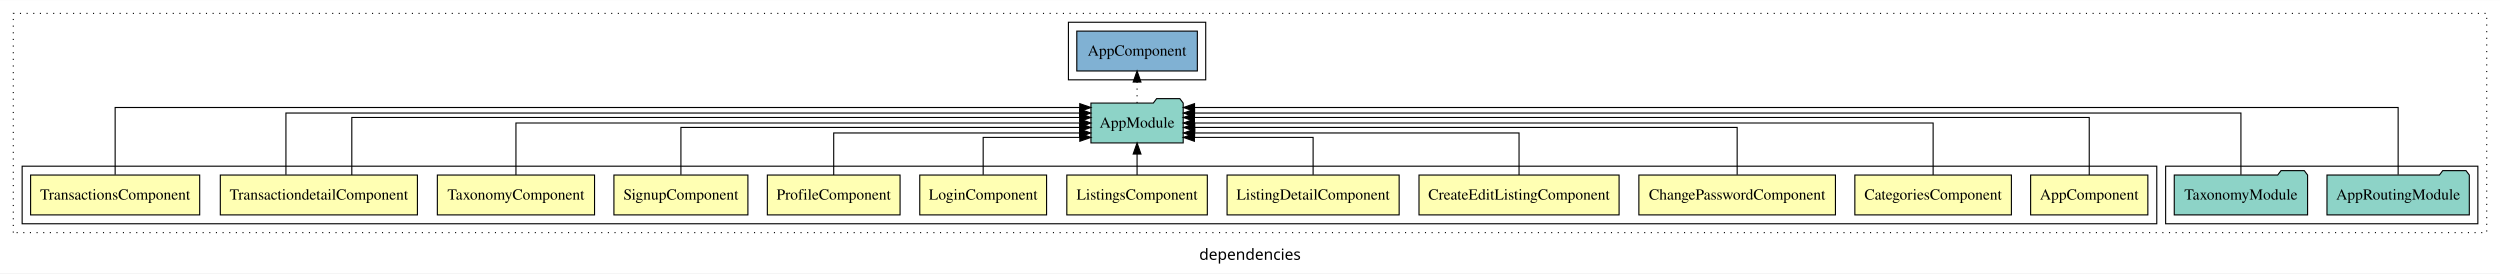
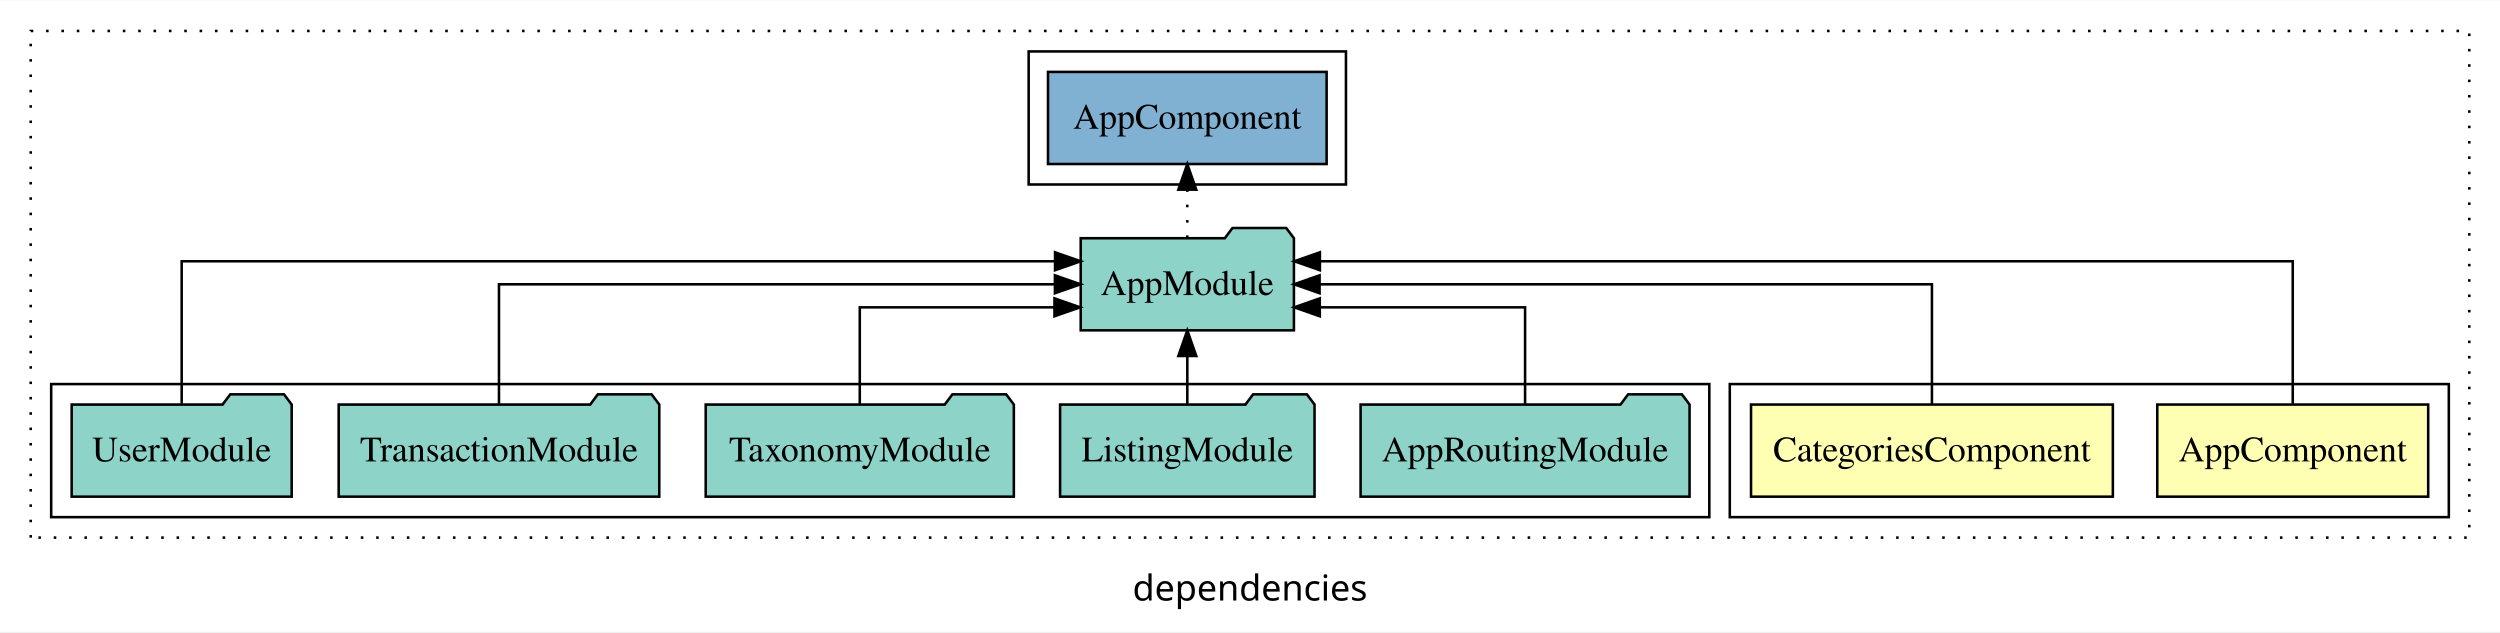
- <svg xmlns="http://www.w3.org/2000/svg" width="2258pt" height="247pt" viewBox="0.00 0.00 2258.00 246.80">
+ <svg xmlns="http://www.w3.org/2000/svg" width="977pt" height="247pt" viewBox="0.00 0.00 977.00 246.80">
  <g id="graph0" class="graph" transform="scale(1 1) rotate(0) translate(4 242.8)">
-     <polygon fill="white" stroke="transparent" points="-4,4 -4,-242.8 2254,-242.8 2254,4 -4,4" />
-     <text text-anchor="middle" x="1125" y="-8.2" font-family="sans-serif" font-size="14.00">dependencies</text>
+     <polygon fill="white" stroke="transparent" points="-4,4 -4,-242.8 973,-242.8 973,4 -4,4" />
+     <text text-anchor="middle" x="484.5" y="-8.2" font-family="sans-serif" font-size="14.00">dependencies</text>
    <g id="clust1" class="cluster">
-       <polygon fill="none" stroke="black" stroke-dasharray="1,5" points="8,-32.8 8,-230.8 2242,-230.8 2242,-32.8 8,-32.8" />
-     </g>
-     <g id="clust15" class="cluster">
-       <polygon fill="none" stroke="black" points="1952,-40.8 1952,-92.8 2234,-92.8 2234,-40.8 1952,-40.8" />
-     </g>
-     <g id="clust17" class="cluster">
-       <polygon fill="none" stroke="black" points="961,-170.8 961,-222.8 1085,-222.8 1085,-170.8 961,-170.8" />
+       <polygon fill="none" stroke="black" stroke-dasharray="1,5" points="8,-32.8 8,-230.8 961,-230.8 961,-32.8 8,-32.8" />
    </g>
    <g id="clust2" class="cluster">
-       <polygon fill="none" stroke="black" points="16,-40.8 16,-92.8 1944,-92.8 1944,-40.8 16,-40.8" />
+       <polygon fill="none" stroke="black" points="672,-40.8 672,-92.8 953,-92.8 953,-40.8 672,-40.8" />
+     </g>
+     <g id="clust7" class="cluster">
+       <polygon fill="none" stroke="black" points="398,-170.8 398,-222.8 522,-222.8 522,-170.8 398,-170.8" />
+     </g>
+     <g id="clust5" class="cluster">
+       <polygon fill="none" stroke="black" points="16,-40.8 16,-92.8 664,-92.8 664,-40.8 16,-40.8" />
    </g>
    <g id="node1" class="node">
-       <polygon fill="#ffffb3" stroke="black" points="1935.94,-84.8 1830.06,-84.8 1830.06,-48.8 1935.94,-48.8 1935.94,-84.8" />
-       <text text-anchor="middle" x="1883" y="-62.6" font-family="Times,serif" font-size="14.00">AppComponent</text>
+       <polygon fill="#ffffb3" stroke="black" points="944.94,-84.8 839.06,-84.8 839.06,-48.8 944.94,-48.8 944.94,-84.8" />
+       <text text-anchor="middle" x="892" y="-62.6" font-family="Times,serif" font-size="14.00">AppComponent</text>
    </g>
-     <g id="node13" class="node">
-       <polygon fill="#8dd3c7" stroke="black" points="1064.66,-149.8 1061.66,-153.8 1040.66,-153.8 1037.66,-149.8 981.34,-149.8 981.34,-113.8 1064.66,-113.8 1064.66,-149.8" />
-       <text text-anchor="middle" x="1023" y="-127.6" font-family="Times,serif" font-size="14.00">AppModule</text>
+     <g id="node3" class="node">
+       <polygon fill="#8dd3c7" stroke="black" points="501.66,-149.8 498.66,-153.8 477.66,-153.8 474.66,-149.8 418.34,-149.8 418.34,-113.8 501.66,-113.8 501.66,-149.8" />
+       <text text-anchor="middle" x="460" y="-127.6" font-family="Times,serif" font-size="14.00">AppModule</text>
    </g>
    <g id="edge1" class="edge">
-       <path fill="none" stroke="black" d="M1883,-84.83C1883,-105.57 1883,-136.8 1883,-136.8 1883,-136.8 1074.77,-136.8 1074.77,-136.8" />
-       <polygon fill="black" stroke="black" points="1074.77,-133.3 1064.77,-136.8 1074.77,-140.3 1074.77,-133.3" />
+       <path fill="none" stroke="black" d="M892,-85.09C892,-107.01 892,-140.8 892,-140.8 892,-140.8 511.81,-140.8 511.81,-140.8" />
+       <polygon fill="black" stroke="black" points="511.81,-137.3 501.81,-140.8 511.81,-144.3 511.81,-137.3" />
    </g>
    <g id="node2" class="node">
-       <polygon fill="#ffffb3" stroke="black" points="1812.7,-84.8 1671.3,-84.8 1671.3,-48.8 1812.7,-48.8 1812.7,-84.8" />
-       <text text-anchor="middle" x="1742" y="-62.6" font-family="Times,serif" font-size="14.00">CategoriesComponent</text>
+       <polygon fill="#ffffb3" stroke="black" points="821.7,-84.8 680.3,-84.8 680.3,-48.8 821.7,-48.8 821.7,-84.8" />
+       <text text-anchor="middle" x="751" y="-62.6" font-family="Times,serif" font-size="14.00">CategoriesComponent</text>
    </g>
    <g id="edge2" class="edge">
-       <path fill="none" stroke="black" d="M1742,-84.91C1742,-104.14 1742,-131.8 1742,-131.8 1742,-131.8 1074.76,-131.8 1074.76,-131.8" />
-       <polygon fill="black" stroke="black" points="1074.76,-128.3 1064.76,-131.8 1074.76,-135.3 1074.76,-128.3" />
+       <path fill="none" stroke="black" d="M751,-84.91C751,-104.14 751,-131.8 751,-131.8 751,-131.8 511.69,-131.8 511.69,-131.8" />
+       <polygon fill="black" stroke="black" points="511.69,-128.3 501.69,-131.8 511.69,-135.3 511.69,-128.3" />
    </g>
-     <g id="node3" class="node">
-       <polygon fill="#ffffb3" stroke="black" points="1653.77,-84.8 1476.23,-84.8 1476.23,-48.8 1653.77,-48.8 1653.77,-84.8" />
-       <text text-anchor="middle" x="1565" y="-62.6" font-family="Times,serif" font-size="14.00">ChangePasswordComponent</text>
+     <g id="node9" class="node">
+       <polygon fill="#80b1d3" stroke="black" points="514.44,-214.8 405.56,-214.8 405.56,-178.8 514.44,-178.8 514.44,-214.8" />
+       <text text-anchor="middle" x="460" y="-192.6" font-family="Times,serif" font-size="14.00">AppComponent </text>
+     </g>
+     <g id="edge8" class="edge">
+       <path fill="none" stroke="black" stroke-dasharray="1,5" d="M460,-149.91C460,-149.91 460,-168.79 460,-168.79" />
+       <polygon fill="black" stroke="black" points="456.5,-168.79 460,-178.79 463.5,-168.79 456.5,-168.79" />
+     </g>
+     <g id="node4" class="node">
+       <polygon fill="#8dd3c7" stroke="black" points="656.28,-84.8 653.28,-88.8 632.28,-88.8 629.28,-84.8 527.72,-84.8 527.72,-48.8 656.28,-48.8 656.28,-84.8" />
+       <text text-anchor="middle" x="592" y="-62.6" font-family="Times,serif" font-size="14.00">AppRoutingModule</text>
    </g>
    <g id="edge3" class="edge">
-       <path fill="none" stroke="black" d="M1565,-85.1C1565,-103.07 1565,-127.8 1565,-127.8 1565,-127.8 1075.08,-127.8 1075.08,-127.8" />
-       <polygon fill="black" stroke="black" points="1075.08,-124.3 1065.08,-127.8 1075.08,-131.3 1075.08,-124.3" />
+       <path fill="none" stroke="black" d="M592,-84.83C592,-101.2 592,-122.8 592,-122.8 592,-122.8 511.77,-122.8 511.77,-122.8" />
+       <polygon fill="black" stroke="black" points="511.77,-119.3 501.77,-122.8 511.77,-126.3 511.77,-119.3" />
    </g>
-     <g id="node4" class="node">
-       <polygon fill="#ffffb3" stroke="black" points="1458.36,-84.8 1277.64,-84.8 1277.64,-48.8 1458.36,-48.8 1458.36,-84.8" />
-       <text text-anchor="middle" x="1368" y="-62.6" font-family="Times,serif" font-size="14.00">CreateEditListingComponent</text>
+     <g id="node5" class="node">
+       <polygon fill="#8dd3c7" stroke="black" points="509.72,-84.8 506.72,-88.8 485.72,-88.8 482.72,-84.8 410.28,-84.8 410.28,-48.8 509.72,-48.8 509.72,-84.8" />
+       <text text-anchor="middle" x="460" y="-62.6" font-family="Times,serif" font-size="14.00">ListingModule</text>
    </g>
    <g id="edge4" class="edge">
-       <path fill="none" stroke="black" d="M1368,-84.83C1368,-101.2 1368,-122.8 1368,-122.8 1368,-122.8 1074.96,-122.8 1074.96,-122.8" />
-       <polygon fill="black" stroke="black" points="1074.96,-119.3 1064.96,-122.8 1074.96,-126.3 1074.96,-119.3" />
+       <path fill="none" stroke="black" d="M460,-84.91C460,-84.91 460,-103.79 460,-103.79" />
+       <polygon fill="black" stroke="black" points="456.5,-103.79 460,-113.79 463.5,-103.79 456.5,-103.79" />
    </g>
-     <g id="node5" class="node">
-       <polygon fill="#ffffb3" stroke="black" points="1259.71,-84.8 1104.29,-84.8 1104.29,-48.8 1259.71,-48.8 1259.71,-84.8" />
-       <text text-anchor="middle" x="1182" y="-62.6" font-family="Times,serif" font-size="14.00">ListingDetailComponent</text>
+     <g id="node6" class="node">
+       <polygon fill="#8dd3c7" stroke="black" points="392.21,-84.8 389.21,-88.8 368.21,-88.8 365.21,-84.8 271.79,-84.8 271.79,-48.8 392.21,-48.8 392.21,-84.8" />
+       <text text-anchor="middle" x="332" y="-62.6" font-family="Times,serif" font-size="14.00">TaxonomyModule</text>
    </g>
    <g id="edge5" class="edge">
-       <path fill="none" stroke="black" d="M1182,-84.99C1182,-99.98 1182,-118.8 1182,-118.8 1182,-118.8 1074.78,-118.8 1074.78,-118.8" />
-       <polygon fill="black" stroke="black" points="1074.78,-115.3 1064.78,-118.8 1074.78,-122.3 1074.78,-115.3" />
+       <path fill="none" stroke="black" d="M332,-84.83C332,-101.2 332,-122.8 332,-122.8 332,-122.8 408.09,-122.8 408.09,-122.8" />
+       <polygon fill="black" stroke="black" points="408.09,-126.3 418.09,-122.8 408.09,-119.3 408.09,-126.3" />
    </g>
-     <g id="node6" class="node">
-       <polygon fill="#ffffb3" stroke="black" points="1086.45,-84.8 959.55,-84.8 959.55,-48.8 1086.45,-48.8 1086.45,-84.8" />
-       <text text-anchor="middle" x="1023" y="-62.6" font-family="Times,serif" font-size="14.00">ListingsComponent</text>
+     <g id="node7" class="node">
+       <polygon fill="#8dd3c7" stroke="black" points="253.64,-84.8 250.64,-88.8 229.64,-88.8 226.64,-84.8 128.36,-84.8 128.36,-48.8 253.64,-48.8 253.64,-84.8" />
+       <text text-anchor="middle" x="191" y="-62.6" font-family="Times,serif" font-size="14.00">TransactionModule</text>
    </g>
    <g id="edge6" class="edge">
-       <path fill="none" stroke="black" d="M1023,-84.91C1023,-84.91 1023,-103.79 1023,-103.79" />
-       <polygon fill="black" stroke="black" points="1019.5,-103.79 1023,-113.79 1026.5,-103.79 1019.5,-103.79" />
+       <path fill="none" stroke="black" d="M191,-84.91C191,-104.14 191,-131.8 191,-131.8 191,-131.8 408.26,-131.8 408.26,-131.8" />
+       <polygon fill="black" stroke="black" points="408.26,-135.3 418.26,-131.8 408.26,-128.3 408.26,-135.3" />
    </g>
-     <g id="node7" class="node">
-       <polygon fill="#ffffb3" stroke="black" points="941.27,-84.8 826.73,-84.8 826.73,-48.8 941.27,-48.8 941.27,-84.8" />
-       <text text-anchor="middle" x="884" y="-62.6" font-family="Times,serif" font-size="14.00">LoginComponent</text>
+     <g id="node8" class="node">
+       <polygon fill="#8dd3c7" stroke="black" points="109.99,-84.8 106.99,-88.8 85.99,-88.8 82.99,-84.8 24.01,-84.8 24.01,-48.8 109.99,-48.8 109.99,-84.8" />
+       <text text-anchor="middle" x="67" y="-62.6" font-family="Times,serif" font-size="14.00">UserModule</text>
    </g>
    <g id="edge7" class="edge">
-       <path fill="none" stroke="black" d="M884,-84.99C884,-99.98 884,-118.8 884,-118.8 884,-118.8 971.3,-118.8 971.3,-118.8" />
-       <polygon fill="black" stroke="black" points="971.3,-122.3 981.3,-118.8 971.3,-115.3 971.3,-122.3" />
-     </g>
-     <g id="node8" class="node">
-       <polygon fill="#ffffb3" stroke="black" points="808.94,-84.8 689.06,-84.8 689.06,-48.8 808.94,-48.8 808.94,-84.8" />
-       <text text-anchor="middle" x="749" y="-62.6" font-family="Times,serif" font-size="14.00">ProfileComponent</text>
-     </g>
-     <g id="edge8" class="edge">
-       <path fill="none" stroke="black" d="M749,-84.83C749,-101.2 749,-122.8 749,-122.8 749,-122.8 971.09,-122.8 971.09,-122.8" />
-       <polygon fill="black" stroke="black" points="971.09,-126.3 981.09,-122.8 971.09,-119.3 971.09,-126.3" />
-     </g>
-     <g id="node9" class="node">
-       <polygon fill="#ffffb3" stroke="black" points="671.51,-84.8 550.49,-84.8 550.49,-48.8 671.51,-48.8 671.51,-84.8" />
-       <text text-anchor="middle" x="611" y="-62.6" font-family="Times,serif" font-size="14.00">SignupComponent</text>
-     </g>
-     <g id="edge9" class="edge">
-       <path fill="none" stroke="black" d="M611,-85.1C611,-103.07 611,-127.8 611,-127.8 611,-127.8 971.23,-127.8 971.23,-127.8" />
-       <polygon fill="black" stroke="black" points="971.23,-131.3 981.23,-127.8 971.23,-124.3 971.23,-131.3" />
-     </g>
-     <g id="node10" class="node">
-       <polygon fill="#ffffb3" stroke="black" points="532.99,-84.8 391.01,-84.8 391.01,-48.8 532.99,-48.8 532.99,-84.8" />
-       <text text-anchor="middle" x="462" y="-62.6" font-family="Times,serif" font-size="14.00">TaxonomyComponent</text>
-     </g>
-     <g id="edge10" class="edge">
-       <path fill="none" stroke="black" d="M462,-84.91C462,-104.14 462,-131.8 462,-131.8 462,-131.8 971.29,-131.8 971.29,-131.8" />
-       <polygon fill="black" stroke="black" points="971.29,-135.3 981.29,-131.8 971.29,-128.3 971.29,-135.3" />
-     </g>
-     <g id="node11" class="node">
-       <polygon fill="#ffffb3" stroke="black" points="373.01,-84.8 194.99,-84.8 194.99,-48.8 373.01,-48.8 373.01,-84.8" />
-       <text text-anchor="middle" x="284" y="-62.6" font-family="Times,serif" font-size="14.00">TransactiondetailComponent</text>
-     </g>
-     <g id="edge11" class="edge">
-       <path fill="none" stroke="black" d="M254.25,-85.09C254.25,-107.01 254.25,-140.8 254.25,-140.8 254.25,-140.8 971.12,-140.8 971.12,-140.8" />
-       <polygon fill="black" stroke="black" points="971.12,-144.3 981.12,-140.8 971.12,-137.3 971.12,-144.3" />
-     </g>
-     <g id="edge12" class="edge">
-       <path fill="none" stroke="black" d="M313.75,-84.83C313.75,-105.57 313.75,-136.8 313.75,-136.8 313.75,-136.8 971.28,-136.8 971.28,-136.8" />
-       <polygon fill="black" stroke="black" points="971.28,-140.3 981.28,-136.8 971.28,-133.3 971.28,-140.3" />
-     </g>
-     <g id="node12" class="node">
-       <polygon fill="#ffffb3" stroke="black" points="176.36,-84.8 23.64,-84.8 23.64,-48.8 176.36,-48.8 176.36,-84.8" />
-       <text text-anchor="middle" x="100" y="-62.6" font-family="Times,serif" font-size="14.00">TransactionsComponent</text>
-     </g>
-     <g id="edge13" class="edge">
-       <path fill="none" stroke="black" d="M100,-85.12C100,-108.46 100,-145.8 100,-145.8 100,-145.8 971.25,-145.8 971.25,-145.8" />
-       <polygon fill="black" stroke="black" points="971.25,-149.3 981.25,-145.8 971.25,-142.3 971.25,-149.3" />
-     </g>
-     <g id="node16" class="node">
-       <polygon fill="#80b1d3" stroke="black" points="1077.44,-214.8 968.56,-214.8 968.56,-178.8 1077.44,-178.8 1077.44,-214.8" />
-       <text text-anchor="middle" x="1023" y="-192.6" font-family="Times,serif" font-size="14.00">AppComponent </text>
-     </g>
-     <g id="edge16" class="edge">
-       <path fill="none" stroke="black" stroke-dasharray="1,5" d="M1023,-149.91C1023,-149.91 1023,-168.79 1023,-168.79" />
-       <polygon fill="black" stroke="black" points="1019.5,-168.79 1023,-178.79 1026.5,-168.79 1019.5,-168.79" />
-     </g>
-     <g id="node14" class="node">
-       <polygon fill="#8dd3c7" stroke="black" points="2226.28,-84.8 2223.28,-88.8 2202.28,-88.8 2199.28,-84.8 2097.72,-84.8 2097.72,-48.8 2226.28,-48.8 2226.28,-84.8" />
-       <text text-anchor="middle" x="2162" y="-62.6" font-family="Times,serif" font-size="14.00">AppRoutingModule</text>
-     </g>
-     <g id="edge14" class="edge">
-       <path fill="none" stroke="black" d="M2162,-85.12C2162,-108.46 2162,-145.8 2162,-145.8 2162,-145.8 1074.89,-145.8 1074.89,-145.8" />
-       <polygon fill="black" stroke="black" points="1074.89,-142.3 1064.89,-145.8 1074.89,-149.3 1074.89,-142.3" />
-     </g>
-     <g id="node15" class="node">
-       <polygon fill="#8dd3c7" stroke="black" points="2080.21,-84.8 2077.21,-88.8 2056.21,-88.8 2053.21,-84.8 1959.79,-84.8 1959.79,-48.8 2080.21,-48.8 2080.21,-84.8" />
-       <text text-anchor="middle" x="2020" y="-62.6" font-family="Times,serif" font-size="14.00">TaxonomyModule</text>
-     </g>
-     <g id="edge15" class="edge">
-       <path fill="none" stroke="black" d="M2020,-85.09C2020,-107.01 2020,-140.8 2020,-140.8 2020,-140.8 1074.89,-140.8 1074.89,-140.8" />
-       <polygon fill="black" stroke="black" points="1074.89,-137.3 1064.89,-140.8 1074.89,-144.3 1074.89,-137.3" />
+       <path fill="none" stroke="black" d="M67,-85.09C67,-107.01 67,-140.8 67,-140.8 67,-140.8 408.31,-140.8 408.31,-140.8" />
+       <polygon fill="black" stroke="black" points="408.31,-144.3 418.31,-140.8 408.31,-137.3 408.31,-144.3" />
    </g>
  </g>
</svg>
